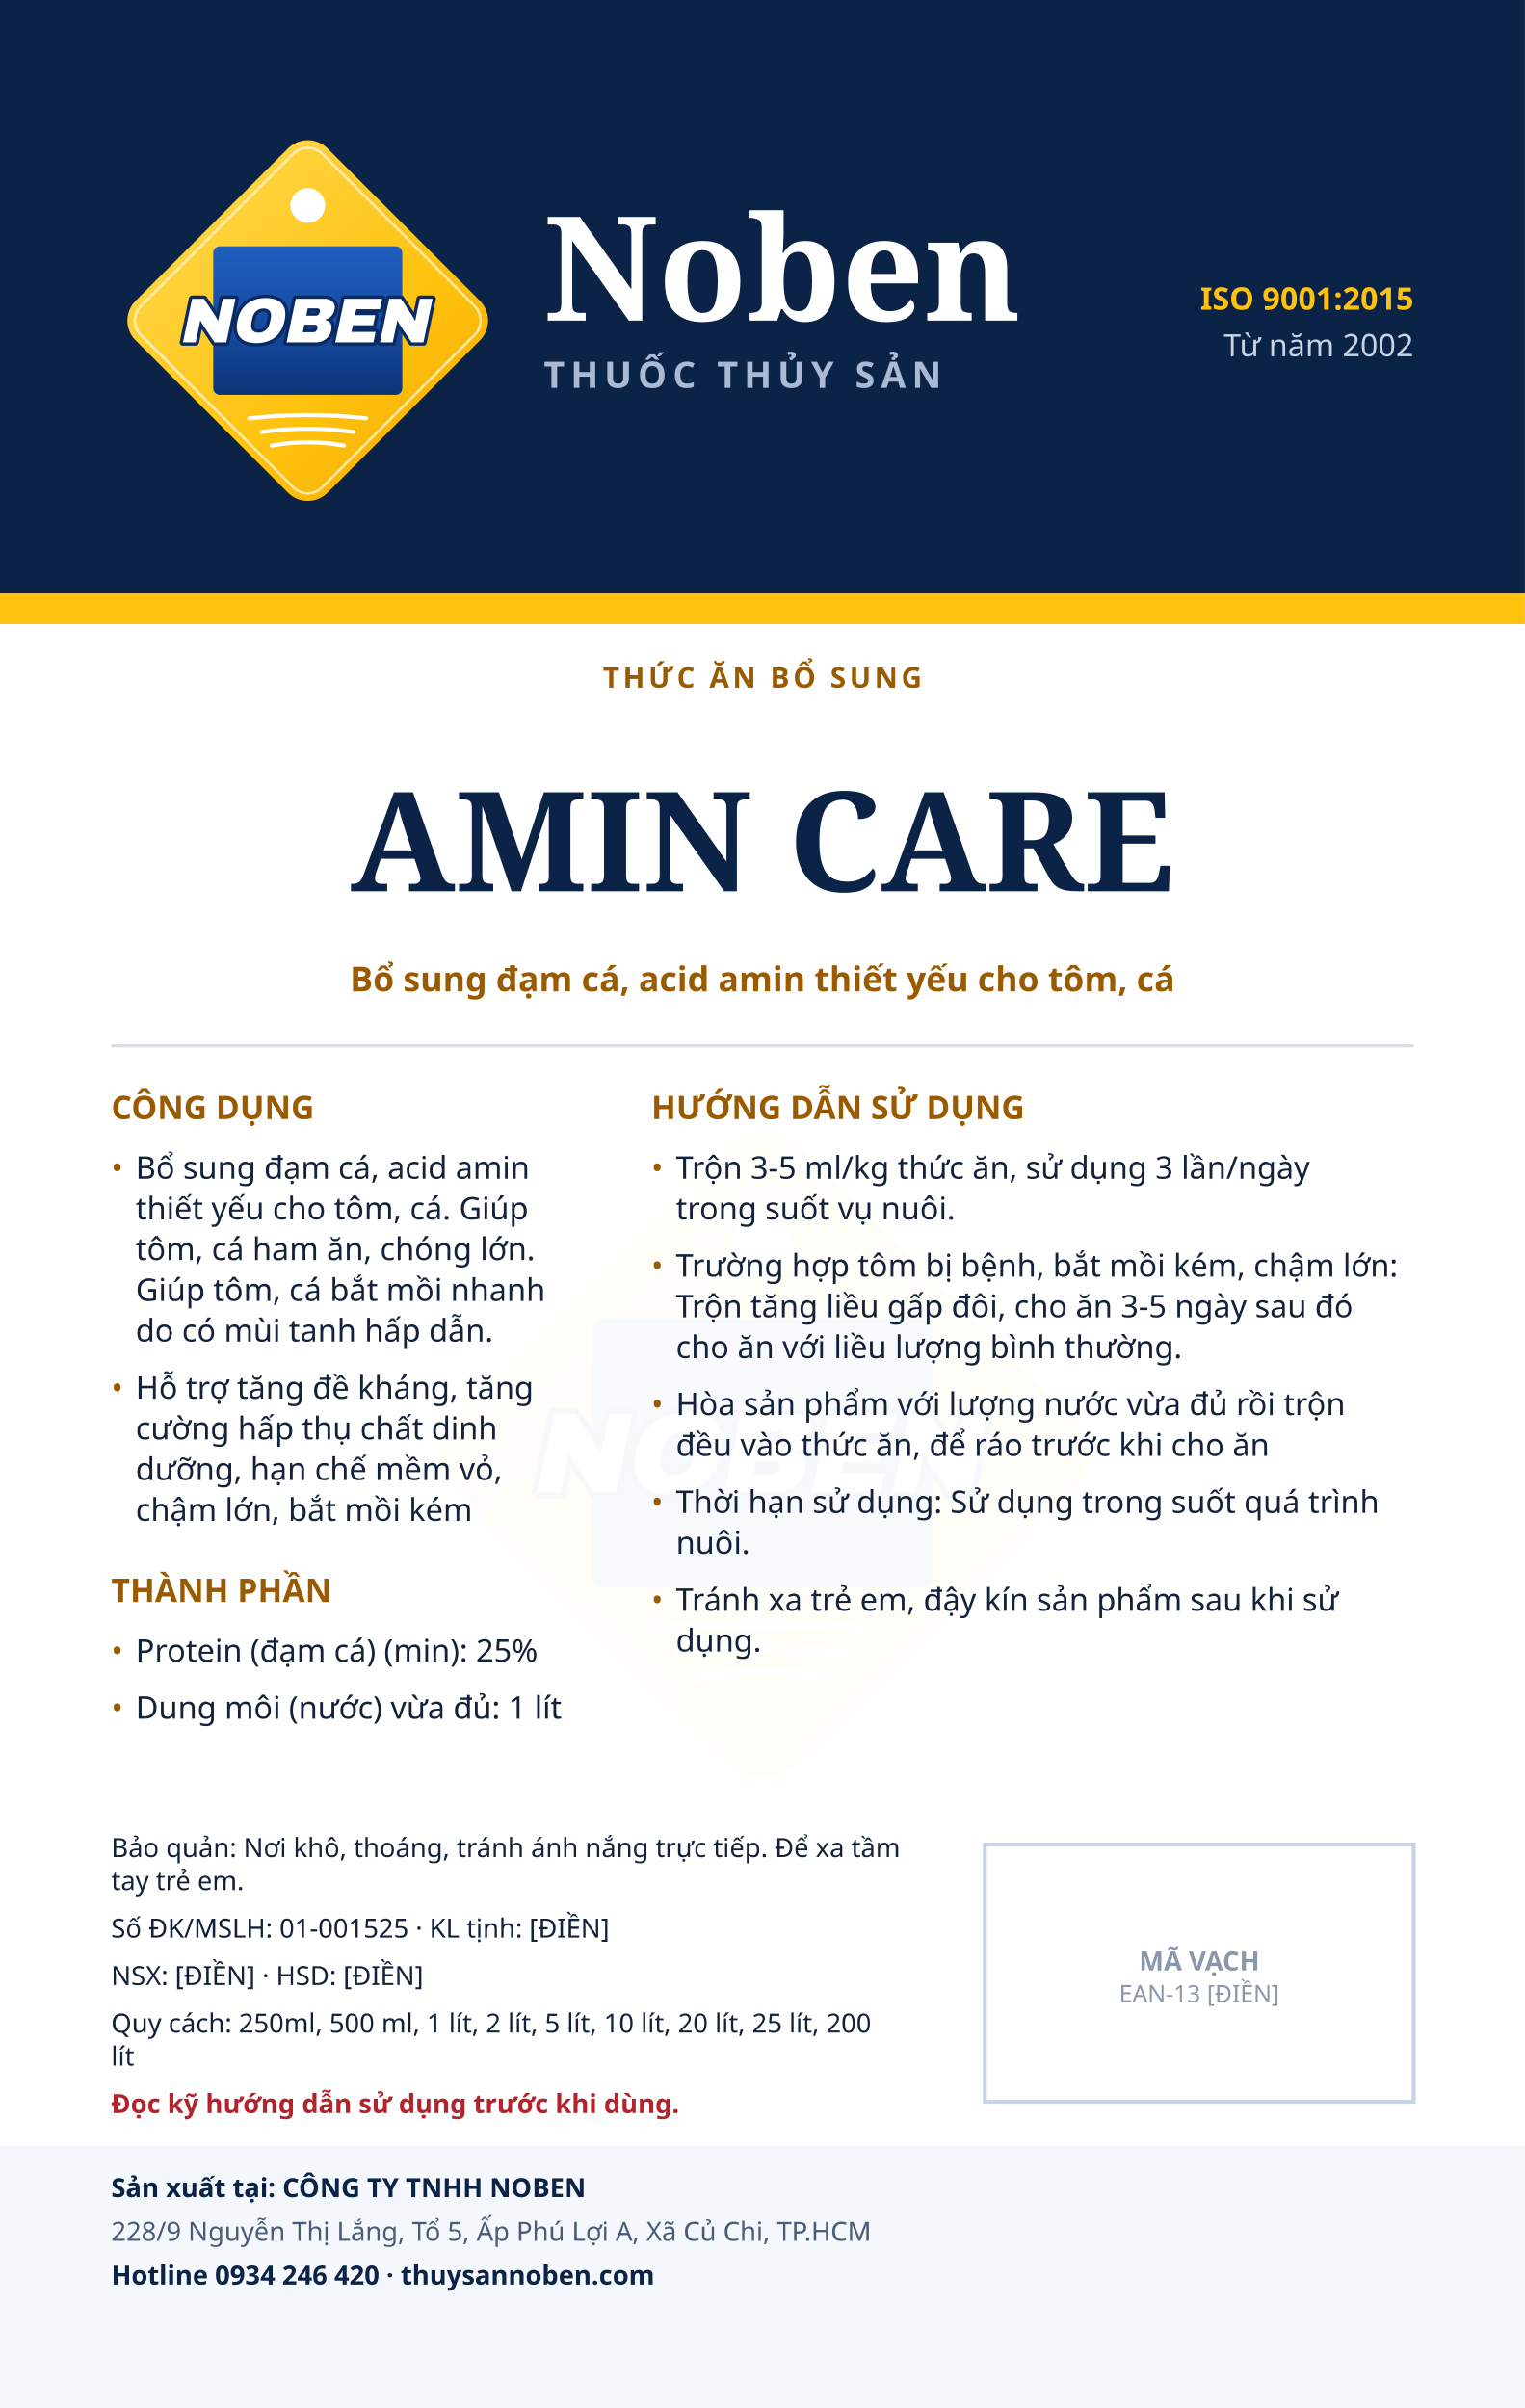
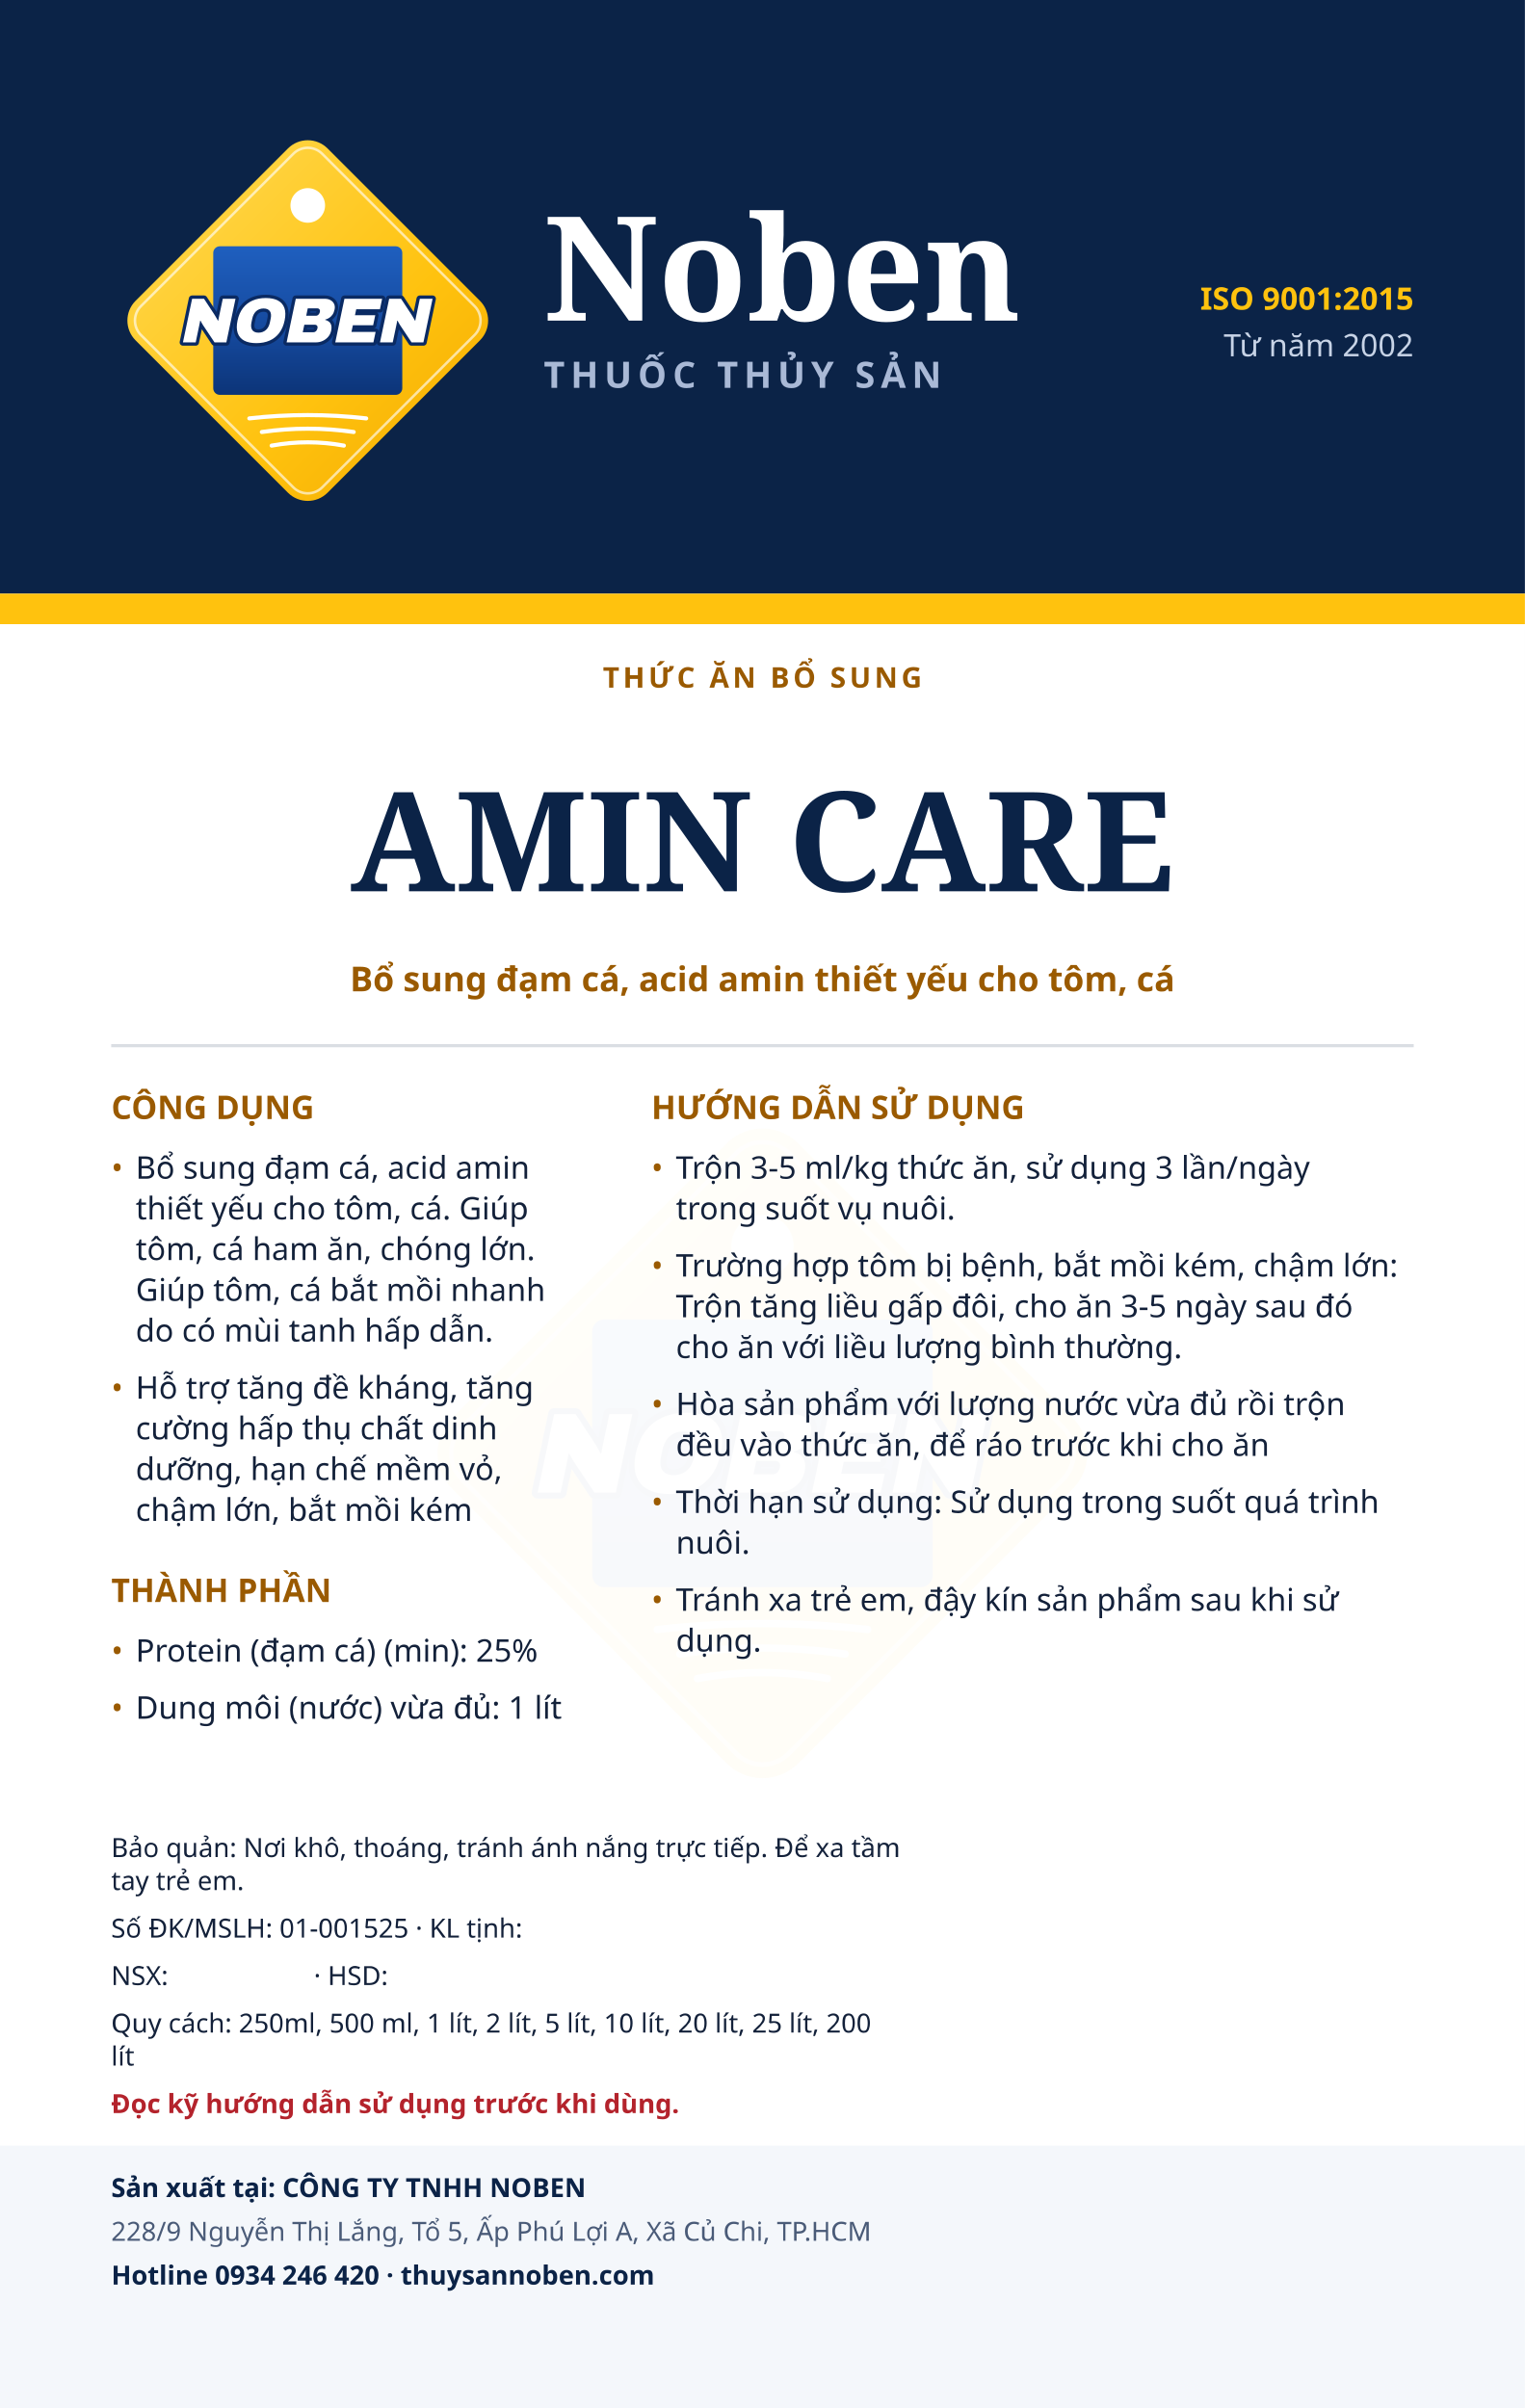
<svg xmlns="http://www.w3.org/2000/svg" xmlns:xlink="http://www.w3.org/1999/xlink" width="96mm" height="151.62mm" viewBox="-3 -3 96 151.62" data-trim="90 145.62" data-tran-le="3" data-an-toan="4">
  <defs>
    <clipPath id="nb-trang-giua">
      <rect x="0" y="36.29" width="90" height="95.81" />
    </clipPath>
  </defs>
  <g id="nen">
    <rect x="-3" y="-3" width="96" height="151.62" fill="#ffffff" />
    <rect x="-3" y="132.1" width="96" height="16.52" fill="#f4f7fb" />
    <g opacity="0.035" clip-path="url(#nb-trang-giua)">
      <use href="#nb-mark-art" xlink:href="#nb-mark-art" transform="translate(22.71 66.22) scale(0.08707)" />
    </g>
  </g>
  <g id="dai-thuong-hieu" data-khung="31.23 0 54.77 34.38">
    <rect x="-3" y="-3" width="96" height="37.38" fill="#0b2347" />
    <rect x="-3" y="34.38" width="96" height="1.92" fill="#ffc20e" />
    <text font-family="'Playfair Display ExtraBold', 'Playfair Display', serif" font-weight="800" font-size="9.14" fill="#ffffff" x="31.23" y="17.19">Noben</text>
    <text font-family="'Be Vietnam Pro SemiBold', 'Be Vietnam Pro', sans-serif" font-weight="600" font-size="2.29" fill="#a9b9d6" letter-spacing="0.37" x="31.23" y="21.42">THUỐC THỦY SẢN</text>
    <text font-family="'Be Vietnam Pro SemiBold', 'Be Vietnam Pro', sans-serif" font-weight="600" font-size="1.96" fill="#ffc20e" text-anchor="end" x="86" y="16.5">ISO 9001:2015</text>
    <text font-family="'Be Vietnam Pro', sans-serif" font-weight="400" font-size="1.96" fill="#c7d3e6" text-anchor="end" x="86" y="19.44">Từ năm 2002</text>
  </g>
  <g id="logo">
    <g transform="translate(4 4.81) scale(0.04834)">
      <g id="nb-mark-art">
        <defs>
          <linearGradient id="nb-g" x1="0" y1="0" x2="1" y2="1">
            <stop offset="0" stop-color="#ffdb57" />
            <stop offset=".618" stop-color="#ffc20e" />
            <stop offset="1" stop-color="#f2a900" />
          </linearGradient>
          <linearGradient id="nb-b" x1="0" y1="0" x2="0" y2="1">
            <stop offset="0" stop-color="#1f5fbf" />
            <stop offset=".618" stop-color="#14479a" />
            <stop offset="1" stop-color="#0c3478" />
          </linearGradient>
        </defs>
        <path d="M281.79 31.79 L480.21 230.21 A36.47 36.47 0 0 1 480.21 281.79 L281.79 480.21 A36.47 36.47 0 0 1 230.21 480.21 L31.79 281.79 A36.47 36.47 0 0 1 31.79 230.21 L230.21 31.79 A36.47 36.47 0 0 1 281.79 31.79 Z" fill="url(#nb-g)" />
        <path d="M274.83 38.76 L473.24 237.17 A26.62 26.62 0 0 1 473.24 274.83 L274.83 473.24 A26.62 26.62 0 0 1 237.17 473.24 L38.76 274.83 A26.62 26.62 0 0 1 38.76 237.17 L237.17 38.76 A26.62 26.62 0 0 1 274.83 38.76 Z" fill="none" stroke="#ffffff" stroke-opacity=".618" stroke-width="3.29" />
        <path d="M141.52 159.23 H370.48 A8.61 8.61 0 0 1 379.09 167.84 V344.16 A8.61 8.61 0 0 1 370.48 352.77 H141.52 A8.61 8.61 0 0 1 132.91 344.16 V167.84 A8.61 8.61 0 0 1 141.52 159.23 Z" fill="url(#nb-b)" />
        <circle cx="256" cy="106.02" r="22.54" fill="#ffffff" />
        <g transform="translate(93.46 284.39) scale(0.89704)">
          <g fill="none" stroke="#0a2a63" stroke-width="9.6" stroke-linejoin="round">
            <path transform="translate(-6.81 0)" d="M6.808 0.0 20.1 -63.296H37.396L52.312 -40.572Q52.947 -39.652 53.96 -37.904Q54.973 -36.156 56.022 -34.362Q57.071 -32.568 57.575 -31.464L58.074 -31.648Q58.523 -34.224 59.054 -36.754Q59.586 -39.284 59.856 -40.572L64.628 -63.296H83.12L69.828 0.0H52.624L35.765 -25.3Q34.587 -27.14 33.802 -28.658Q33.017 -30.176 32.295 -31.556L31.796 -31.372Q31.521 -29.624 31.154 -27.876Q30.787 -26.128 30.613 -25.3L25.3 0.0Z " />
            <path transform="translate(-7.2 0)" d="M113.676 1.104Q102.912 1.104 96.049 -2.576Q89.186 -6.256 86.674 -13.57Q84.162 -20.884 86.422 -31.648Q88.702 -42.504 94.276 -49.772Q99.85 -57.04 108.259 -60.72Q116.668 -64.4 127.432 -64.4Q138.288 -64.4 145.151 -60.72Q152.014 -57.04 154.536 -49.772Q157.058 -42.504 154.778 -31.648Q152.518 -20.884 146.934 -13.57Q141.35 -6.256 132.941 -2.576Q124.532 1.104 113.676 1.104ZM116.864 -14.076Q120.176 -14.076 122.928 -15.134Q125.68 -16.192 127.788 -18.124Q129.896 -20.056 131.294 -22.77Q132.692 -25.484 133.368 -28.704L134.604 -34.592Q135.281 -37.812 135.022 -40.526Q134.764 -43.24 133.468 -45.172Q132.172 -47.104 129.864 -48.162Q127.556 -49.22 124.244 -49.22Q120.932 -49.22 118.18 -48.162Q115.428 -47.104 113.366 -45.172Q111.304 -43.24 109.906 -40.526Q108.509 -37.812 107.832 -34.592L106.596 -28.704Q105.92 -25.484 106.178 -22.77Q106.436 -20.056 107.686 -18.124Q108.936 -16.192 111.244 -15.134Q113.552 -14.076 116.864 -14.076Z " />
            <path transform="translate(-7.59 0)" d="M158.08 0.0 171.372 -63.296H213.508Q218.292 -63.296 221.833 -61.318Q225.373 -59.34 227.031 -55.844Q228.689 -52.348 227.723 -47.748Q226.757 -43.148 224.667 -40.204Q222.577 -37.26 219.827 -35.558Q217.078 -33.856 214.052 -33.028L213.975 -32.66Q217.132 -31.924 219.469 -30.13Q221.807 -28.336 222.786 -25.116Q223.766 -21.896 222.704 -16.836Q221.641 -11.776 218.365 -8.004Q215.089 -4.232 210.504 -2.116Q205.92 0.0 200.768 0.0ZM181.503 -14.72H196.959Q199.075 -14.72 200.672 -16.192Q202.269 -17.664 202.888 -20.608Q203.177 -21.988 202.821 -23.138Q202.464 -24.288 201.542 -24.932Q200.619 -25.576 199.239 -25.576H183.783ZM186.526 -38.64H200.51Q201.982 -38.64 203.139 -39.33Q204.296 -40.02 205.165 -41.308Q206.033 -42.596 206.439 -44.528Q206.864 -46.552 205.783 -47.978Q204.703 -49.404 202.771 -49.404H188.787Z " />
            <path transform="translate(-7.8 0)" d="M228.932 0.0 242.224 -63.296H296.964L293.776 -48.116H259.368L257.533 -39.376H286.973L283.92 -24.84H254.48L252.452 -15.18H287.504L284.316 0.0Z " />
            <path transform="translate(-8 0)" d="M294.08 0.0 307.372 -63.296H324.668L339.584 -40.572Q340.219 -39.652 341.232 -37.904Q342.245 -36.156 343.294 -34.362Q344.343 -32.568 344.847 -31.464L345.346 -31.648Q345.795 -34.224 346.326 -36.754Q346.858 -39.284 347.128 -40.572L351.9 -63.296H370.392L357.1 0.0H339.896L323.037 -25.3Q321.859 -27.14 321.074 -28.658Q320.289 -30.176 319.567 -31.556L319.068 -31.372Q318.793 -29.624 318.426 -27.876Q318.059 -26.128 317.885 -25.3L312.572 0.0Z" />
          </g>
          <g fill="#ffffff">
            <path transform="translate(-6.81 0)" d="M6.808 0.0 20.1 -63.296H37.396L52.312 -40.572Q52.947 -39.652 53.96 -37.904Q54.973 -36.156 56.022 -34.362Q57.071 -32.568 57.575 -31.464L58.074 -31.648Q58.523 -34.224 59.054 -36.754Q59.586 -39.284 59.856 -40.572L64.628 -63.296H83.12L69.828 0.0H52.624L35.765 -25.3Q34.587 -27.14 33.802 -28.658Q33.017 -30.176 32.295 -31.556L31.796 -31.372Q31.521 -29.624 31.154 -27.876Q30.787 -26.128 30.613 -25.3L25.3 0.0Z " />
            <path transform="translate(-7.2 0)" d="M113.676 1.104Q102.912 1.104 96.049 -2.576Q89.186 -6.256 86.674 -13.57Q84.162 -20.884 86.422 -31.648Q88.702 -42.504 94.276 -49.772Q99.85 -57.04 108.259 -60.72Q116.668 -64.4 127.432 -64.4Q138.288 -64.4 145.151 -60.72Q152.014 -57.04 154.536 -49.772Q157.058 -42.504 154.778 -31.648Q152.518 -20.884 146.934 -13.57Q141.35 -6.256 132.941 -2.576Q124.532 1.104 113.676 1.104ZM116.864 -14.076Q120.176 -14.076 122.928 -15.134Q125.68 -16.192 127.788 -18.124Q129.896 -20.056 131.294 -22.77Q132.692 -25.484 133.368 -28.704L134.604 -34.592Q135.281 -37.812 135.022 -40.526Q134.764 -43.24 133.468 -45.172Q132.172 -47.104 129.864 -48.162Q127.556 -49.22 124.244 -49.22Q120.932 -49.22 118.18 -48.162Q115.428 -47.104 113.366 -45.172Q111.304 -43.24 109.906 -40.526Q108.509 -37.812 107.832 -34.592L106.596 -28.704Q105.92 -25.484 106.178 -22.77Q106.436 -20.056 107.686 -18.124Q108.936 -16.192 111.244 -15.134Q113.552 -14.076 116.864 -14.076Z " />
            <path transform="translate(-7.59 0)" d="M158.08 0.0 171.372 -63.296H213.508Q218.292 -63.296 221.833 -61.318Q225.373 -59.34 227.031 -55.844Q228.689 -52.348 227.723 -47.748Q226.757 -43.148 224.667 -40.204Q222.577 -37.26 219.827 -35.558Q217.078 -33.856 214.052 -33.028L213.975 -32.66Q217.132 -31.924 219.469 -30.13Q221.807 -28.336 222.786 -25.116Q223.766 -21.896 222.704 -16.836Q221.641 -11.776 218.365 -8.004Q215.089 -4.232 210.504 -2.116Q205.92 0.0 200.768 0.0ZM181.503 -14.72H196.959Q199.075 -14.72 200.672 -16.192Q202.269 -17.664 202.888 -20.608Q203.177 -21.988 202.821 -23.138Q202.464 -24.288 201.542 -24.932Q200.619 -25.576 199.239 -25.576H183.783ZM186.526 -38.64H200.51Q201.982 -38.64 203.139 -39.33Q204.296 -40.02 205.165 -41.308Q206.033 -42.596 206.439 -44.528Q206.864 -46.552 205.783 -47.978Q204.703 -49.404 202.771 -49.404H188.787Z " />
            <path transform="translate(-7.8 0)" d="M228.932 0.0 242.224 -63.296H296.964L293.776 -48.116H259.368L257.533 -39.376H286.973L283.92 -24.84H254.48L252.452 -15.18H287.504L284.316 0.0Z " />
            <path transform="translate(-8 0)" d="M294.08 0.0 307.372 -63.296H324.668L339.584 -40.572Q340.219 -39.652 341.232 -37.904Q342.245 -36.156 343.294 -34.362Q344.343 -32.568 344.847 -31.464L345.346 -31.648Q345.795 -34.224 346.326 -36.754Q346.858 -39.284 347.128 -40.572L351.9 -63.296H370.392L357.1 0.0H339.896L323.037 -25.3Q321.859 -27.14 321.074 -28.658Q320.289 -30.176 319.567 -31.556L319.068 -31.372Q318.793 -29.624 318.426 -27.876Q318.059 -26.128 317.885 -25.3L312.572 0.0Z" />
          </g>
        </g>
        <path d="M179.92 383.41 Q256 374.8 332.08 383.41 M196.19 401.13 Q256 392.52 315.81 401.13 M208.98 418.85 Q256 410.24 303.02 418.85" fill="none" stroke="#ffffff" stroke-width="5.32" stroke-linecap="round" />
      </g>
    </g>
  </g>
  <g id="ten-san-pham" data-khung="4 36.29 82 28.76">
    <text font-family="'Be Vietnam Pro SemiBold', 'Be Vietnam Pro', sans-serif" font-weight="600" font-size="1.8" fill="#9a5a00" text-anchor="middle" letter-spacing="0.22">
      <tspan x="45" y="40.3">THỨC ĂN BỔ SUNG</tspan>
    </text>
    <text font-family="'Playfair Display ExtraBold', 'Playfair Display', serif" font-weight="800" font-size="8.74" fill="#0b2347" text-anchor="middle">
      <tspan x="45" y="53.12">AMIN CARE</tspan>
    </text>
    <text font-family="'Be Vietnam Pro SemiBold', 'Be Vietnam Pro', sans-serif" font-weight="600" font-size="2.16" fill="#9a5a00" text-anchor="middle">
      <tspan x="45" y="59.42">Bổ sung đạm cá, acid amin thiết yếu cho tôm, cá</tspan>
    </text>
  </g>
  <g id="cong-dung" data-khung="4 65.05 29.66 28.24">
    <line x1="4" y1="62.84" x2="86" y2="62.84" stroke="#0b2347" stroke-opacity="0.15" stroke-width="0.2" />
    <text font-family="'Be Vietnam Pro SemiBold', 'Be Vietnam Pro', sans-serif" font-weight="600" font-size="2.05" fill="#9a5a00">
      <tspan x="4" y="67.46">CÔNG DỤNG</tspan>
    </text>
    <text font-family="'Be Vietnam Pro', sans-serif" font-weight="400" font-size="1.97" fill="#9a5a00" x="4" y="71.22">•</text>
    <text font-family="'Be Vietnam Pro', sans-serif" font-weight="400" font-size="1.97" fill="#13213a">
      <tspan x="5.54" y="71.22">Bổ sung đạm cá, acid amin</tspan>
      <tspan x="5.54" y="73.78">thiết yếu cho tôm, cá. Giúp</tspan>
      <tspan x="5.54" y="76.34">tôm, cá ham ăn, chóng lớn.</tspan>
      <tspan x="5.54" y="78.91">Giúp tôm, cá bắt mồi nhanh</tspan>
      <tspan x="5.54" y="81.47">do có mùi tanh hấp dẫn.</tspan>
    </text>
    <text font-family="'Be Vietnam Pro', sans-serif" font-weight="400" font-size="1.97" fill="#9a5a00" x="4" y="85.07">•</text>
    <text font-family="'Be Vietnam Pro', sans-serif" font-weight="400" font-size="1.97" fill="#13213a">
      <tspan x="5.54" y="85.07">Hỗ trợ tăng đề kháng, tăng</tspan>
      <tspan x="5.54" y="87.63">cường hấp thụ chất dinh</tspan>
      <tspan x="5.54" y="90.19">dưỡng, hạn chế mềm vỏ,</tspan>
      <tspan x="5.54" y="92.76">chậm lớn, bắt mồi kém</tspan>
    </text>
  </g>
  <g id="huong-dan" data-khung="38 65.05 48 36.47">
    <text font-family="'Be Vietnam Pro SemiBold', 'Be Vietnam Pro', sans-serif" font-weight="600" font-size="2.05" fill="#9a5a00">
      <tspan x="38" y="67.46">HƯỚNG DẪN SỬ DỤNG</tspan>
    </text>
    <text font-family="'Be Vietnam Pro', sans-serif" font-weight="400" font-size="1.97" fill="#9a5a00" x="38" y="71.22">•</text>
    <text font-family="'Be Vietnam Pro', sans-serif" font-weight="400" font-size="1.97" fill="#13213a">
      <tspan x="39.55" y="71.22">Trộn 3-5 ml/kg thức ăn, sử dụng 3 lần/ngày</tspan>
      <tspan x="39.55" y="73.78">trong suốt vụ nuôi.</tspan>
    </text>
    <text font-family="'Be Vietnam Pro', sans-serif" font-weight="400" font-size="1.97" fill="#9a5a00" x="38" y="77.38">•</text>
    <text font-family="'Be Vietnam Pro', sans-serif" font-weight="400" font-size="1.97" fill="#13213a">
      <tspan x="39.55" y="77.38">Trường hợp tôm bị bệnh, bắt mồi kém, chậm lớn:</tspan>
      <tspan x="39.55" y="79.94">Trộn tăng liều gấp đôi, cho ăn 3-5 ngày sau đó</tspan>
      <tspan x="39.55" y="82.51">cho ăn với liều lượng bình thường.</tspan>
    </text>
    <text font-family="'Be Vietnam Pro', sans-serif" font-weight="400" font-size="1.97" fill="#9a5a00" x="38" y="86.1">•</text>
    <text font-family="'Be Vietnam Pro', sans-serif" font-weight="400" font-size="1.97" fill="#13213a">
      <tspan x="39.55" y="86.1">Hòa sản phẩm với lượng nước vừa đủ rồi trộn</tspan>
      <tspan x="39.55" y="88.67">đều vào thức ăn, để ráo trước khi cho ăn</tspan>
    </text>
    <text font-family="'Be Vietnam Pro', sans-serif" font-weight="400" font-size="1.97" fill="#9a5a00" x="38" y="92.26">•</text>
    <text font-family="'Be Vietnam Pro', sans-serif" font-weight="400" font-size="1.97" fill="#13213a">
      <tspan x="39.55" y="92.26">Thời hạn sử dụng: Sử dụng trong suốt quá trình</tspan>
      <tspan x="39.55" y="94.83">nuôi.</tspan>
    </text>
    <text font-family="'Be Vietnam Pro', sans-serif" font-weight="400" font-size="1.97" fill="#9a5a00" x="38" y="98.42">•</text>
    <text font-family="'Be Vietnam Pro', sans-serif" font-weight="400" font-size="1.97" fill="#13213a">
      <tspan x="39.55" y="98.42">Tránh xa trẻ em, đậy kín sản phẩm sau khi sử</tspan>
      <tspan x="39.55" y="100.99">dụng.</tspan>
    </text>
  </g>
  <g id="thanh-phan" data-khung="4 95.46 29.66 10.3">
    <text font-family="'Be Vietnam Pro SemiBold', 'Be Vietnam Pro', sans-serif" font-weight="600" font-size="2.05" fill="#9a5a00">
      <tspan x="4" y="97.87">THÀNH PHẦN</tspan>
    </text>
    <text font-family="'Be Vietnam Pro', sans-serif" font-weight="400" font-size="1.97" fill="#9a5a00" x="4" y="101.63">•</text>
    <text font-family="'Be Vietnam Pro', sans-serif" font-weight="400" font-size="1.97" fill="#13213a">
      <tspan x="5.54" y="101.63">Protein (đạm cá) (min): 25%</tspan>
    </text>
    <text font-family="'Be Vietnam Pro', sans-serif" font-weight="400" font-size="1.97" fill="#9a5a00" x="4" y="105.22">•</text>
    <text font-family="'Be Vietnam Pro', sans-serif" font-weight="400" font-size="1.97" fill="#13213a">
      <tspan x="5.54" y="105.22">Dung môi (nước) vừa đủ: 1 lít</tspan>
    </text>
  </g>
  <g id="phap-ly" data-khung="4 111.97 82 29.65">
    <text font-family="'Be Vietnam Pro', sans-serif" font-weight="400" font-size="1.66" fill="#13213a">
      <tspan x="4" y="113.93">Bảo quản: Nơi khô, thoáng, tránh ánh nắng trực tiếp. Để xa tầm</tspan>
      <tspan x="4" y="116.01">tay trẻ em.</tspan>
    </text>
    <text font-family="'Be Vietnam Pro', sans-serif" font-weight="400" font-size="1.66" fill="#13213a">
-       <tspan x="4" y="119">Số ĐK/MSLH: 01-001525 · KL tịnh: [ĐIỀN]</tspan>
+       <tspan x="4" y="119">Số ĐK/MSLH: 01-001525 · KL tịnh:</tspan>
    </text>
    <text font-family="'Be Vietnam Pro', sans-serif" font-weight="400" font-size="1.66" fill="#13213a">
-       <tspan x="4" y="121.99">NSX: [ĐIỀN] · HSD: [ĐIỀN]</tspan>
+       <tspan x="4" y="121.99">NSX:       · HSD:</tspan>
    </text>
    <text font-family="'Be Vietnam Pro', sans-serif" font-weight="400" font-size="1.66" fill="#13213a">
      <tspan x="4" y="124.98">Quy cách: 250ml, 500 ml, 1 lít, 2 lít, 5 lít, 10 lít, 20 lít, 25 lít, 200</tspan>
      <tspan x="4" y="127.06">lít</tspan>
    </text>
    <text font-family="'Be Vietnam Pro SemiBold', 'Be Vietnam Pro', sans-serif" font-weight="600" font-size="1.66" fill="#b4232c">
      <tspan x="4" y="130.05">Đọc kỹ hướng dẫn sử dụng trước khi dùng.</tspan>
    </text>
    <text font-family="'Be Vietnam Pro SemiBold', 'Be Vietnam Pro', sans-serif" font-weight="600" font-size="1.66" fill="#0b2347">
      <tspan x="4" y="135.34">Sản xuất tại: CÔNG TY TNHH NOBEN</tspan>
    </text>
    <text font-family="'Be Vietnam Pro', sans-serif" font-weight="400" font-size="1.66" fill="#4a5b78">
      <tspan x="4" y="138.09">228/9 Nguyễn Thị Lắng, Tổ 5, Ấp Phú Lợi A, Xã Củ Chi, TP.HCM</tspan>
    </text>
    <text font-family="'Be Vietnam Pro SemiBold', 'Be Vietnam Pro', sans-serif" font-weight="600" font-size="1.66" fill="#0b2347">
      <tspan x="4" y="140.85">Hotline 0934 246 420 · thuysannoben.com</tspan>
    </text>
  </g>
  <g id="ma-vach" data-khung="59 113.14 27 16.2">
-     <rect x="59" y="113.14" width="27" height="16.2" fill="#ffffff" stroke="#c7d3e6" stroke-width="0.25" />
-     <text font-family="'Be Vietnam Pro SemiBold', 'Be Vietnam Pro', sans-serif" font-weight="600" font-size="1.66" fill="#8a97ab" text-anchor="middle" x="72.5" y="121.07">MÃ VẠCH</text>
-     <text font-family="'Be Vietnam Pro', sans-serif" font-weight="400" font-size="1.5" fill="#8a97ab" text-anchor="middle" x="72.5" y="123.07">EAN-13 [ĐIỀN]</text>
-   </g>
+ </g>
  <g id="vung-an-toan" display="none">
    <rect x="-3" y="-3" width="96" height="151.62" fill="none" stroke="#e6007e" stroke-width="0.2" />
    <rect x="0" y="0" width="90" height="145.62" fill="none" stroke="#00a0e9" stroke-width="0.25" />
    <rect x="4" y="4" width="82" height="137.62" fill="none" stroke="#2fb34a" stroke-width="0.2" stroke-dasharray="1 1" />
    <line x1="0" y1="90" x2="90" y2="90" stroke="#ffc20e" stroke-width="0.2" stroke-dasharray="2 1" />
  </g>
</svg>
